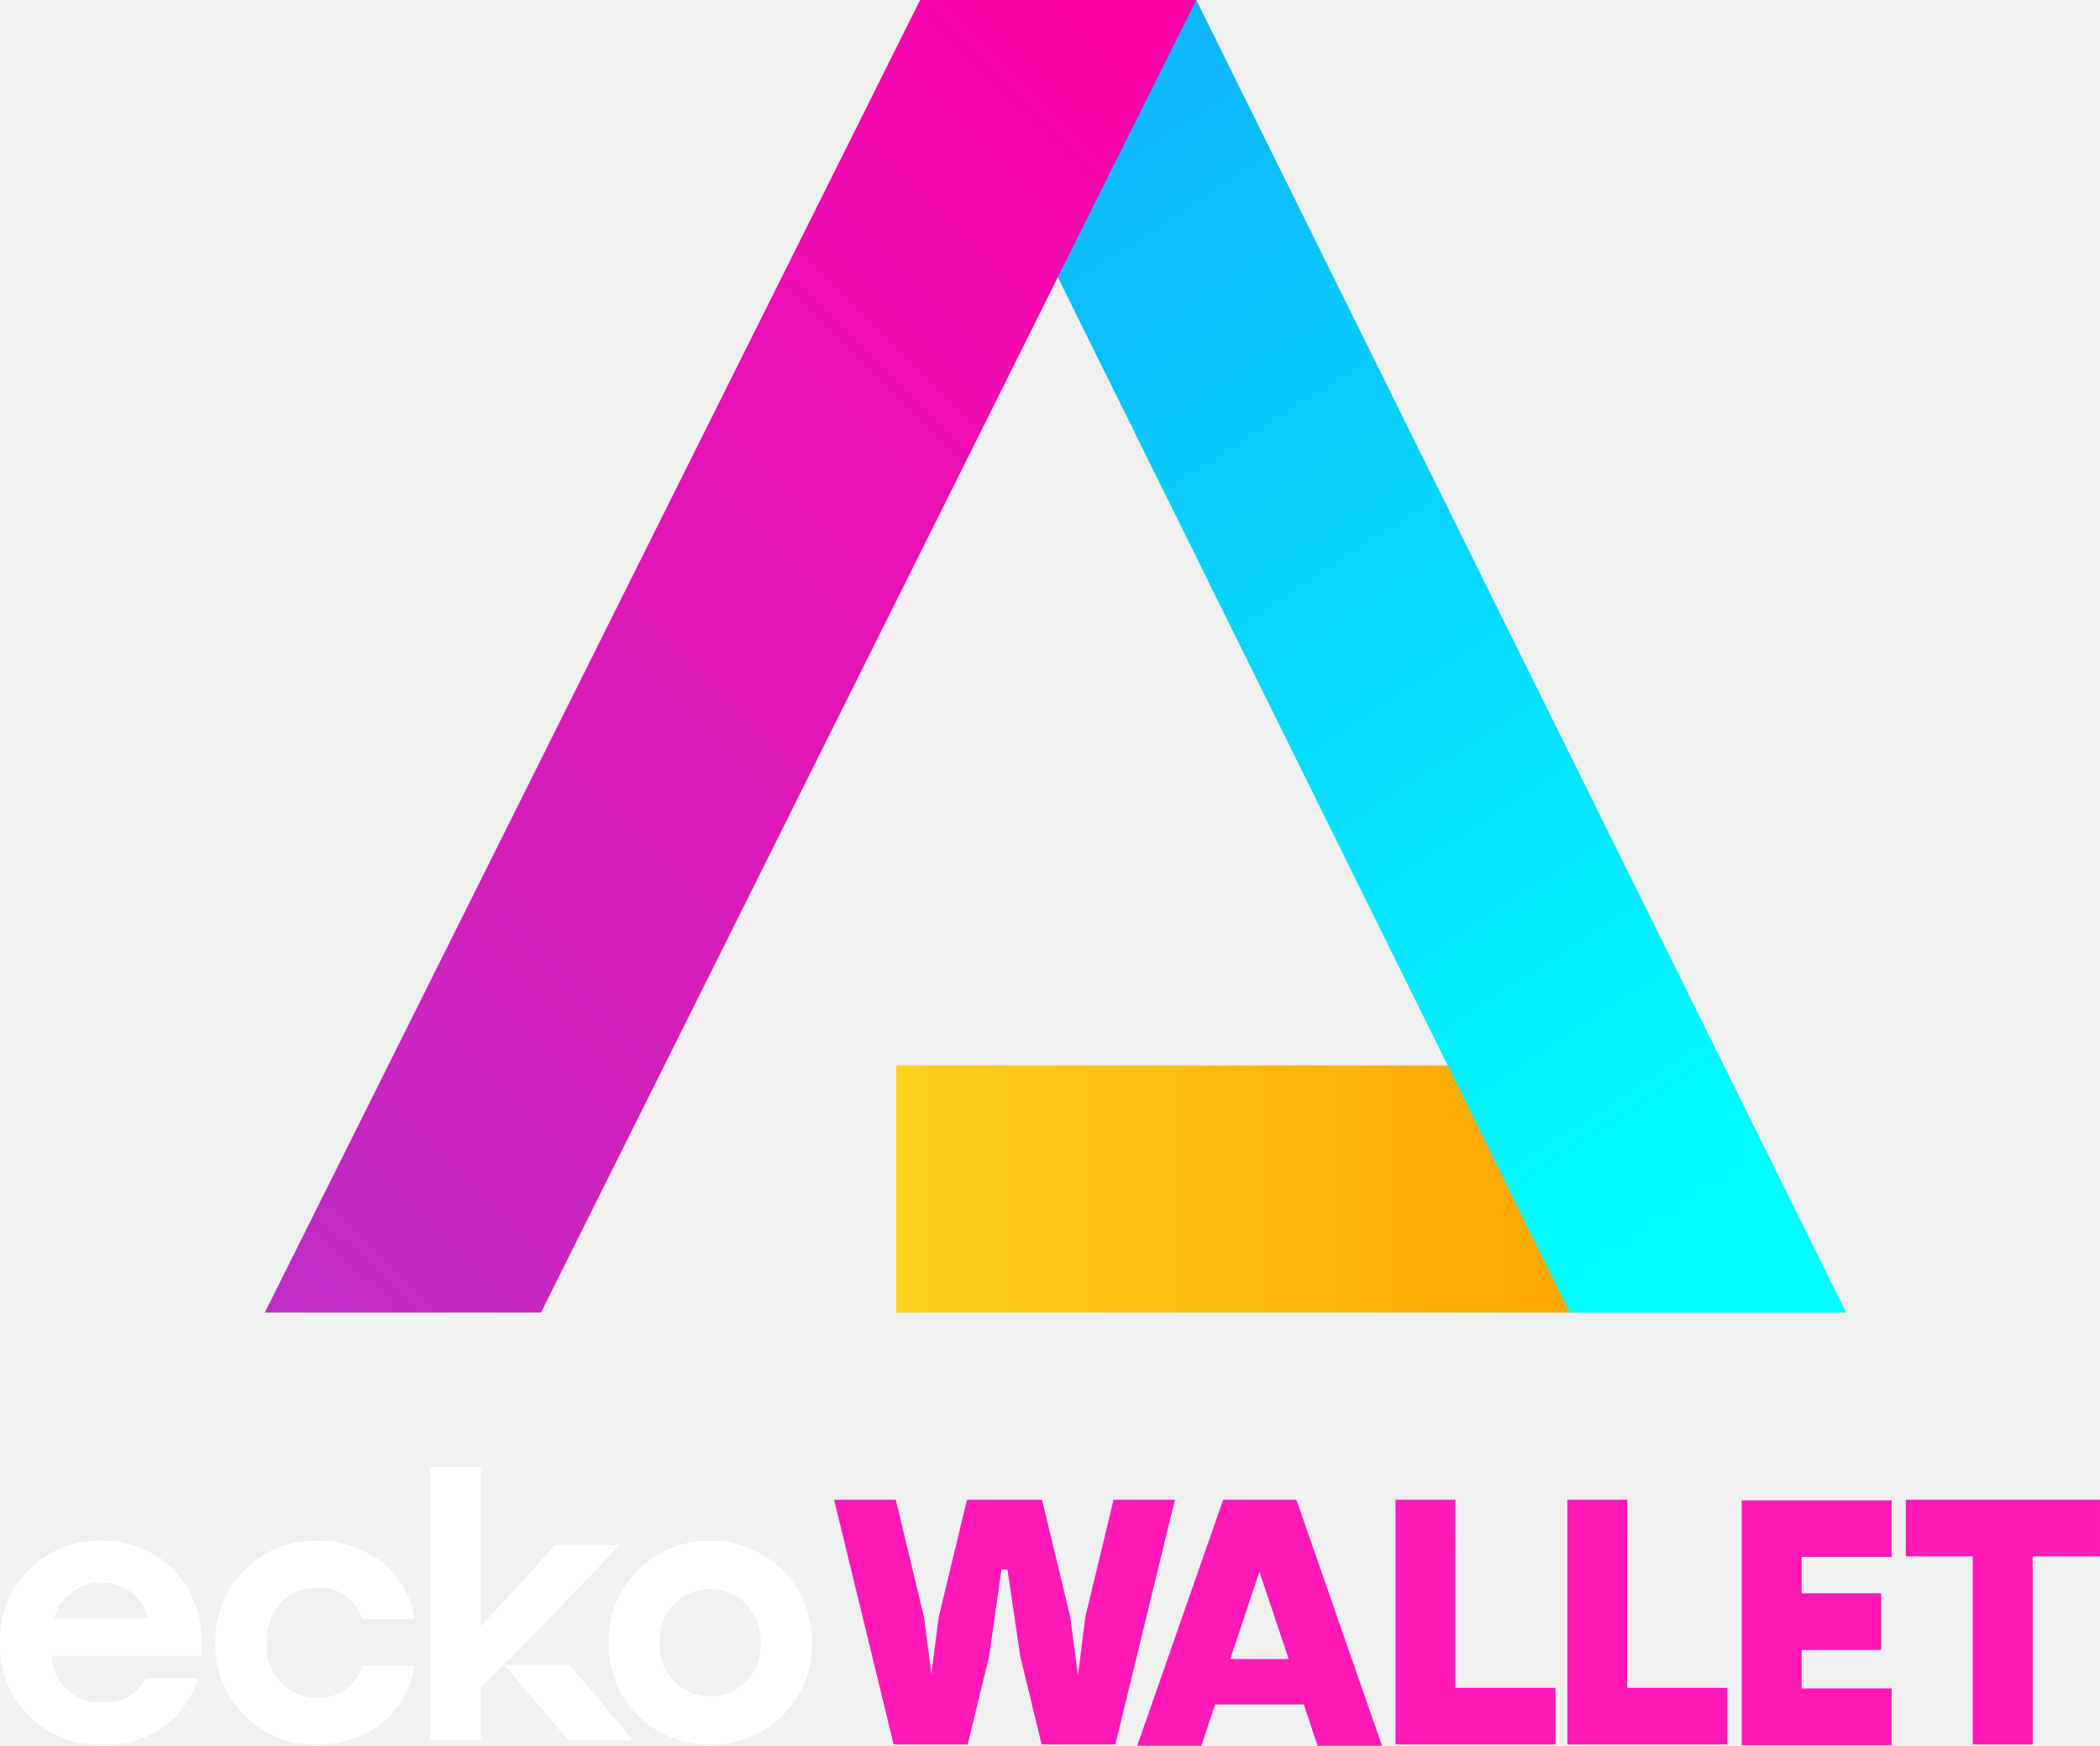
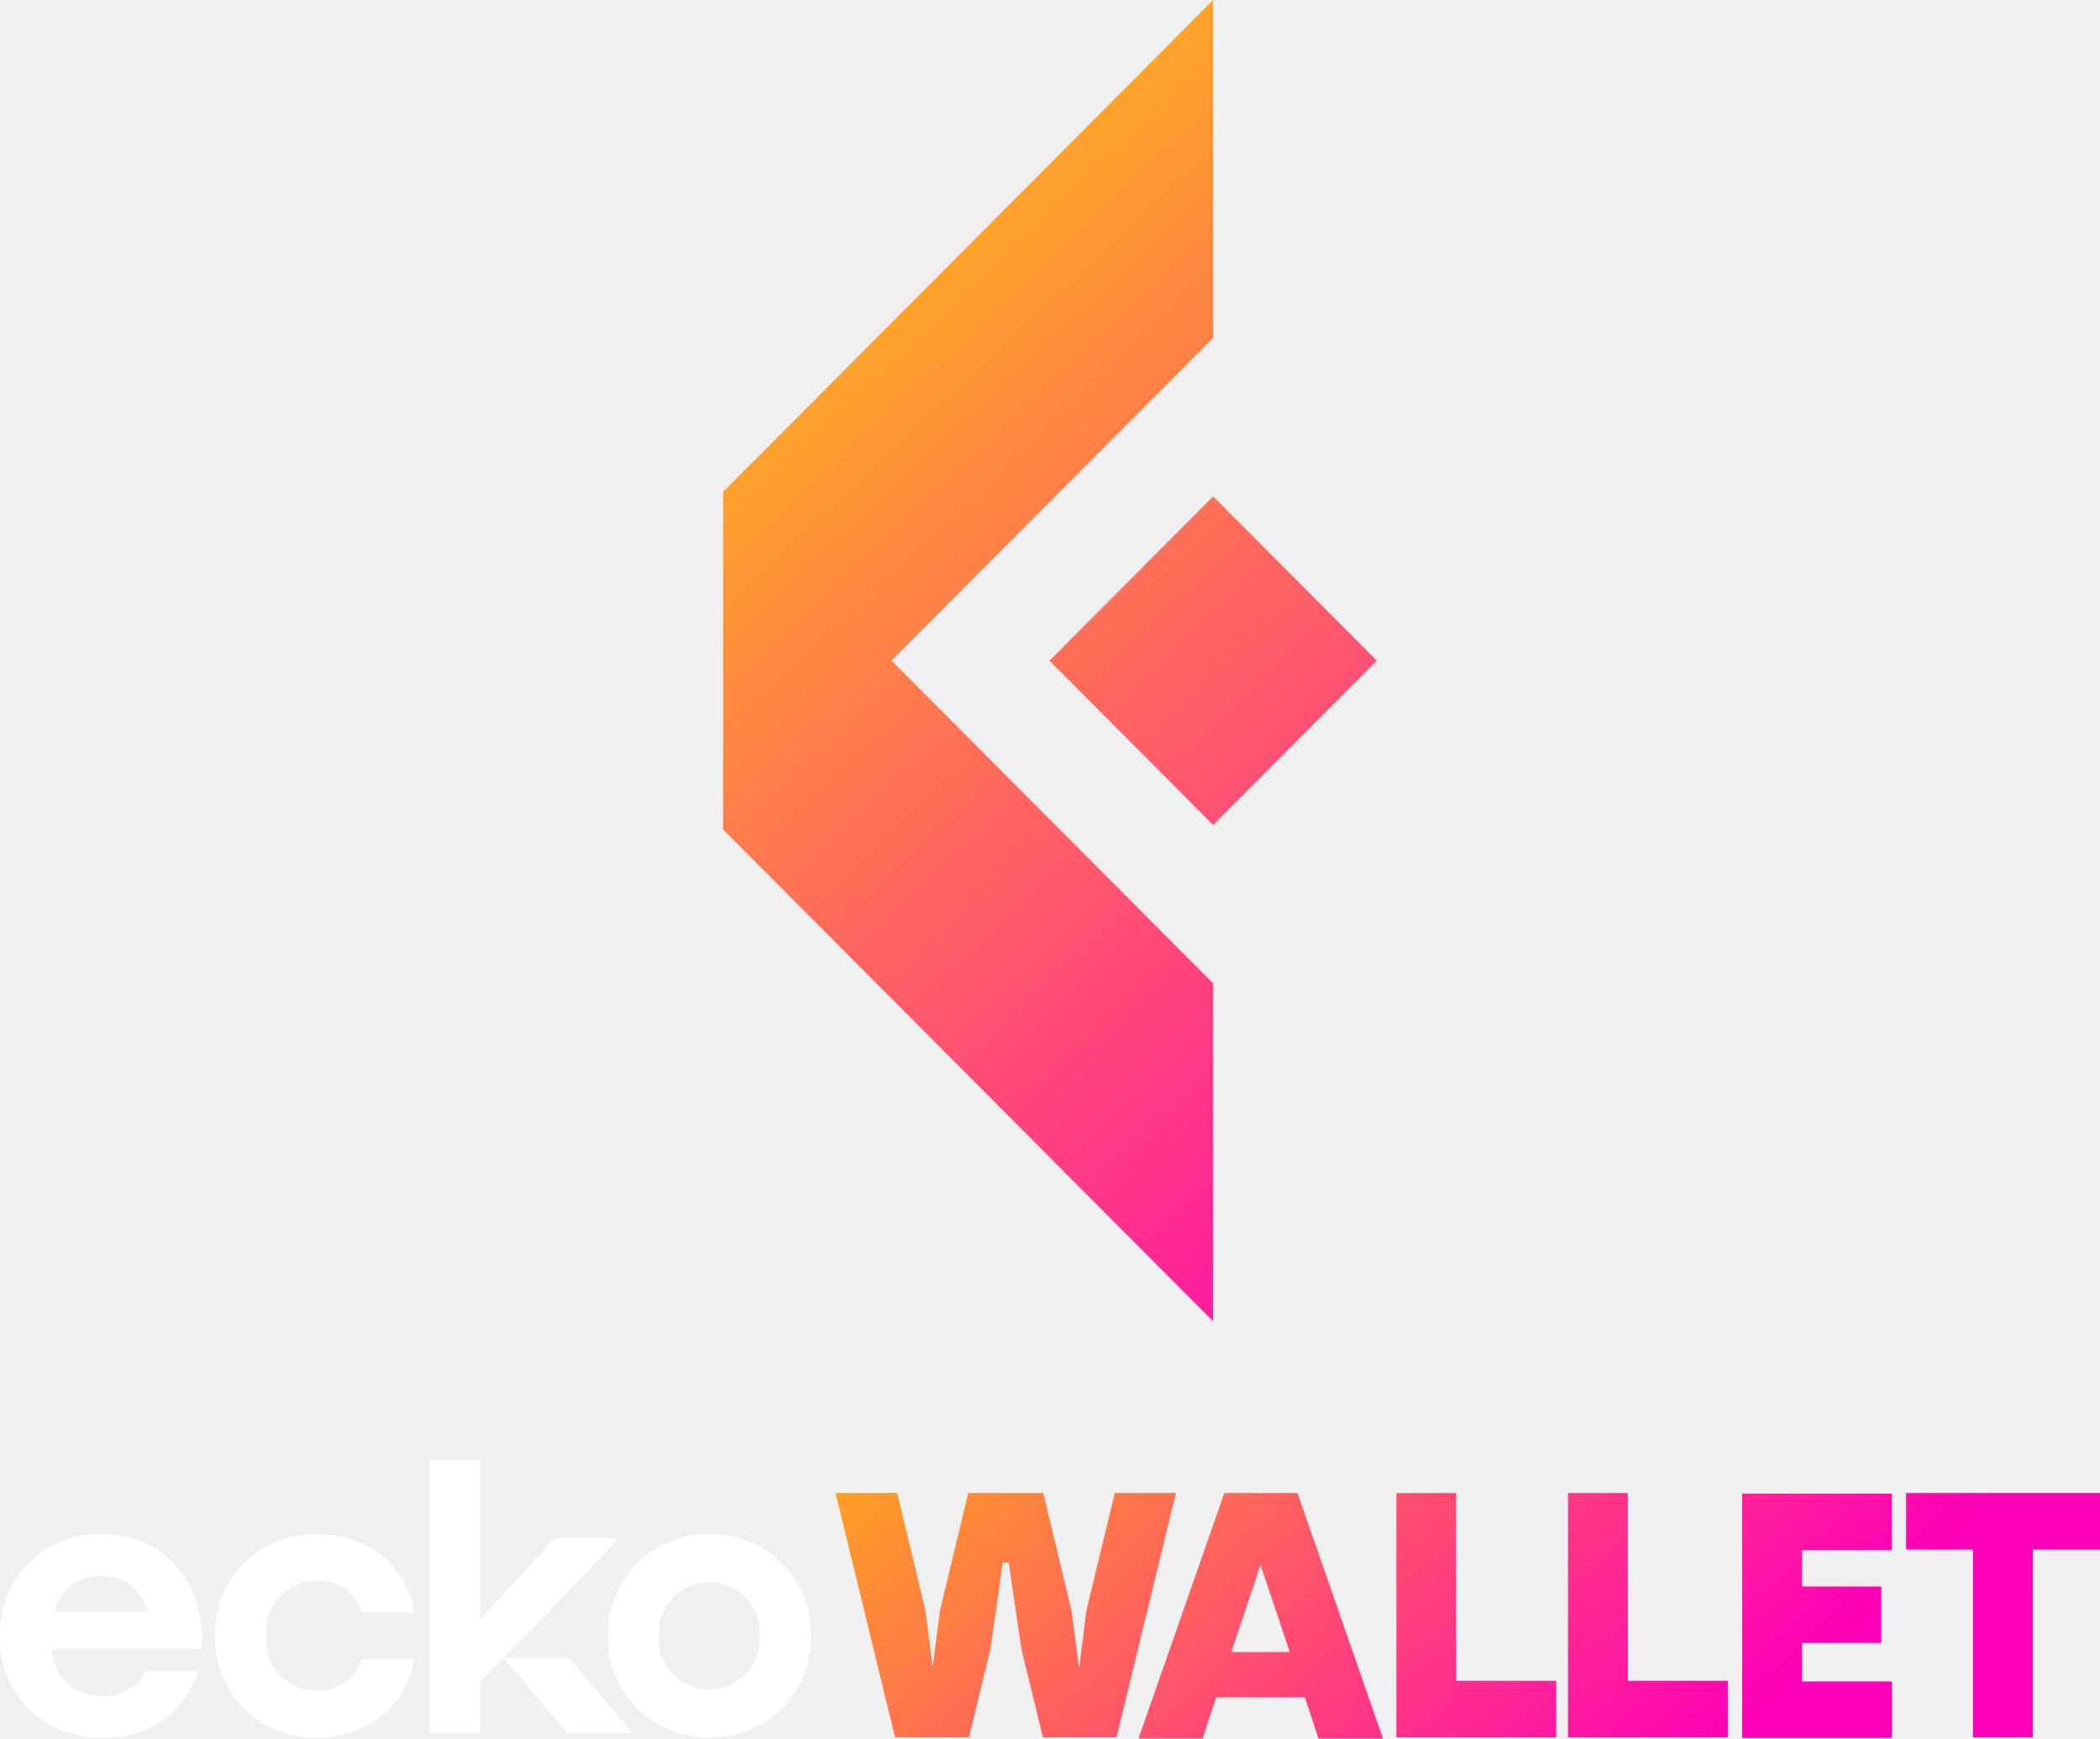
- <svg xmlns="http://www.w3.org/2000/svg" width="150.666" height="125.272" viewBox="0 0 150.666 125.272">
+ <svg xmlns="http://www.w3.org/2000/svg" width="151" height="125" viewBox="0 0 151 125">
  <defs>
-     <linearGradient id="linear-gradient-footer" x1="-0.044" y1="0.5" x2="1.021" y2="0.5" gradientUnits="objectBoundingBox">
-       <stop offset="0" stop-color="#ffd21e" />
-       <stop offset="1" stop-color="orange" />
+     <linearGradient id="linear-gradient-footer-logo" x1="0%" y1="0%" x2="100%" y2="100%" gradientTransform="rotate(20)" gradientUnits="objectBoundingBox">
+       <stop offset="0" stop-color="#ffd300" />
+       <stop offset="1" stop-color="#ff00b8" />
    </linearGradient>
-     <linearGradient id="linear-gradient-footer-2" x1="0.247" y1="-0.049" x2="0.724" y2="0.986" gradientUnits="objectBoundingBox">
-       <stop offset="0" stop-color="#0faffa" />
-       <stop offset="1" stop-color="aqua" />
-     </linearGradient>
-     <linearGradient id="linear-gradient-footer-3" x1="0.886" y1="-0.049" x2="-1.038" y2="2.689" gradientUnits="objectBoundingBox">
-       <stop offset="0" stop-color="#ff00a7" />
-       <stop offset="0.966" stop-color="#686bf0" />
+     <linearGradient id="linear-gradient-footer-logo-2" x1="-0.203" y1="-0.134" x2="0.9" y2="0.1" gradientUnits="objectBoundingBox">
+       <stop offset="0" stop-color="#ffc600" />
+       <stop offset="1" stop-color="#ff00b8" />
    </linearGradient>
  </defs>
-   <g id="eckoWALLET" transform="translate(-164.135 -92.941)">
-     <g id="Group_77302" data-name="Group 77302" transform="translate(-1446.811 1559.568)">
-       <path id="Path_73367" data-name="Path 73367" d="M1684.741-1356.424v-17.738h39.981l8.839,17.738Z" transform="translate(-9.491 -16.016)" fill="url(#linear-gradient-footer)" />
-       <path id="Path_73368" data-name="Path 73368" d="M1706.634-1466.627h-19.77l46.574,94.188h19.826Z" transform="translate(-9.859 0)" fill="url(#linear-gradient-footer-2)" />
-       <path id="Path_73369" data-name="Path 73369" d="M1696.775-1466.627l-9.925,19.874-37.091,74.312h-19.813l47.016-94.186Z" transform="translate(0 0)" fill="url(#linear-gradient-footer-3)" />
-     </g>
-     <g id="Group_77900" data-name="Group 77900" transform="translate(-177.725 1970.795)">
-       <g id="Group_77852" data-name="Group 77852" transform="translate(341.859 -1772.581)">
-         <g id="Group_77852-2" data-name="Group 77852" transform="translate(0 0)">
-           <path id="Path_74956" data-name="Path 74956" d="M-1089.706-567.962a7.084,7.084,0,0,0-7.31,7.333,7.063,7.063,0,0,0,7.386,7.284,6.763,6.763,0,0,0,6.851-4.763h-3.77a3.237,3.237,0,0,1-3.107,1.757,3.471,3.471,0,0,1-3.641-3.361h10.747C-1082.194-564.321-1085.071-567.962-1089.706-567.962Zm-3.414,5.578a3.4,3.4,0,0,1,3.388-2.574,3.262,3.262,0,0,1,3.311,2.574Z" transform="translate(1097.016 573.26)" fill="#fff" />
-           <path id="Path_74957" data-name="Path 74957" d="M-1004.161-556.706a3.581,3.581,0,0,1-3.593-3.948c-.025-2.317,1.4-3.947,3.618-3.947a3.156,3.156,0,0,1,3.233,2.267h3.744c-.535-3.566-3.565-5.628-6.977-5.628a7.122,7.122,0,0,0-7.31,7.308,7.116,7.116,0,0,0,7.284,7.31c3.361,0,6.443-1.962,7-5.653h-3.744A3.186,3.186,0,0,1-1004.161-556.706Z" transform="translate(1026.902 573.26)" fill="#fff" />
-           <path id="Path_74958" data-name="Path 74958" d="M-887.486-513.273h-4.662l-4.6-5.412h4.7Z" transform="translate(932.919 532.883)" fill="#fff" />
-           <path id="Path_74959" data-name="Path 74959" d="M-912.575-591.689l-6.392,6.672-2.435,2.429-1.131,1.129v3.777h-3.643v-19.61h3.643v11.435l5.323-5.832Z" transform="translate(957.034 597.292)" fill="#fff" />
-           <path id="Path_74960" data-name="Path 74960" d="M-847.983-567.962a7.176,7.176,0,0,0-7.283,7.308,7.161,7.161,0,0,0,7.283,7.31,7.153,7.153,0,0,0,7.31-7.31A7.182,7.182,0,0,0-847.983-567.962Zm0,11.155a3.6,3.6,0,0,1-3.616-3.847,3.61,3.61,0,0,1,3.616-3.846,3.612,3.612,0,0,1,3.618,3.846A3.6,3.6,0,0,1-847.983-556.807Z" transform="translate(898.931 573.26)" fill="#fff" />
-         </g>
-         <g id="Group_77896" data-name="Group 77896" transform="translate(59.842 2.348)">
-           <path id="Path_74985" data-name="Path 74985" d="M1683.912-662.13h4.4l-4.273,17.566h-5.285l-1.542-6.349-.911-6.2-.43-.025-.885,6.223-1.542,6.349h-5.31l-4.274-17.566h4.425l2.023,8.406.531,4.09.531-4.09,2.023-8.406h5.386l2.023,8.406.556,4.191.531-4.191Z" transform="translate(-1663.859 662.13)" fill="#ff1ab8" />
-           <path id="Path_74986" data-name="Path 74986" d="M1893.117-648.63h7.182v4.065h-11.48V-662.13h4.3Z" transform="translate(-1848.539 662.13)" fill="#ff1ab8" />
-           <path id="Path_74987" data-name="Path 74987" d="M1961.976-648.63h7.182v4.065h-11.48V-662.13h4.3Z" transform="translate(-1905.069 662.13)" fill="#ff1ab8" />
-           <path id="Path_74988" data-name="Path 74988" d="M2107.348-662.13v4.065h-4.83v13.5h-4.3v-13.5h-4.8v-4.065Z" transform="translate(-2016.525 662.13)" fill="#ff1ab8" />
-           <path id="Path_74989" data-name="Path 74989" d="M1798.375-644.478l-.985-2.959h-6.367l-.986,2.959h-4.6l6.165-17.652h5.255l6.14,17.652Zm-6.266-6.218h4.194l-2.1-6.269Z" transform="translate(-1763.686 662.13)" fill="#ff1ab8" />
-           <path id="Path_74990" data-name="Path 74990" d="M2038.293-657.825h-6.458v2.61h5.7v4.065h-5.7v2.76h6.458v4.065h-10.757V-661.89h10.757Z" transform="translate(-1962.415 661.933)" fill="#ff1ab8" />
-         </g>
+   <g id="Group_112678" data-name="Group 112678" transform="translate(-164.135 -92.388)">
+     <path id="Path_143464" data-name="Path 143464" d="M-1489.31,6504.585l-3.67-3.685-8.1-8.129,8.1-8.13,3.67-3.682,3.671,3.682,8.1,8.13-8.1,8.129Zm0,11.392v24.293l-35.233-35.358,12.107-12.144Zm-35.233-35.348v24.283l12.107-12.144,23.126-23.2V6445.27Z" transform="translate(1740.678 -6352.882)" fill="url(#linear-gradient-footer-logo)" />
+     <g id="Group_112655" data-name="Group 112655" transform="translate(164.135 197.388)">
+       <g id="Group_77852-2" data-name="Group 77852-2">
+         <path id="Path_74956" data-name="Path 74956" d="M3324.131-2397.064a7.087,7.087,0,0,0-7.317,7.333,7.066,7.066,0,0,0,7.393,7.285,6.77,6.77,0,0,0,6.858-4.763h-3.773a3.24,3.24,0,0,1-3.11,1.758,3.473,3.473,0,0,1-3.645-3.361h10.758C3331.65-2393.422,3328.77-2397.064,3324.131-2397.064Zm-3.417,5.578a3.4,3.4,0,0,1,3.392-2.574,3.264,3.264,0,0,1,3.314,2.574Z" transform="translate(-3316.813 2402.362)" fill="#fff" />
+         <path id="Path_74957" data-name="Path 74957" d="M3409.675-2385.808a3.582,3.582,0,0,1-3.6-3.948,3.572,3.572,0,0,1,3.621-3.947,3.159,3.159,0,0,1,3.237,2.267h3.748c-.535-3.566-3.569-5.628-6.985-5.628a7.125,7.125,0,0,0-7.317,7.308,7.121,7.121,0,0,0,7.292,7.31c3.365,0,6.449-1.962,7.01-5.654h-3.748A3.189,3.189,0,0,1,3409.675-2385.808Z" transform="translate(-3386.912 2402.362)" fill="#fff" />
+         <path id="Path_74958" data-name="Path 74958" d="M3526.353-2342.375h-4.667l-4.6-5.412h4.7Z" transform="translate(-3480.873 2361.985)" fill="#fff" />
+         <path id="Path_74959" data-name="Path 74959" d="M3501.268-2420.791l-6.4,6.672-2.437,2.429-1.132,1.129v3.777h-3.647v-19.61h3.647v11.435l5.329-5.832Z" transform="translate(-3456.765 2426.394)" fill="#fff" />
+         <path id="Path_74960" data-name="Path 74960" d="M3565.854-2397.064a7.18,7.18,0,0,0-7.29,7.308,7.164,7.164,0,0,0,7.29,7.31,7.156,7.156,0,0,0,7.317-7.31A7.185,7.185,0,0,0,3565.854-2397.064Zm0,11.155a3.6,3.6,0,0,1-3.62-3.847,3.612,3.612,0,0,1,3.62-3.846,3.614,3.614,0,0,1,3.622,3.846,3.6,3.6,0,0,1-3.622,3.847Z" transform="translate(-3514.853 2402.362)" fill="#fff" />
      </g>
+       <path id="Group_77896" data-name="Group 77896" d="M3669.2-2413.4h4.4l-4.278,17.565h-5.291l-1.543-6.349-.912-6.2-.43-.025-.886,6.223-1.544,6.349H3653.4l-4.278-17.565h4.429l2.025,8.406.531,4.09.532-4.09,2.025-8.406h5.391l2.025,8.406.557,4.19.531-4.19Zm24.55,13.5h7.189v4.065h-11.492V-2413.4h4.3Zm12.342,0h7.189v4.065h-11.492V-2413.4h4.3Zm33.951-13.5v4.065h-4.835v13.5h-4.3v-13.5h-4.809v-4.065Zm-56.191,17.652-.986-2.959h-6.374l-.986,2.959h-4.6l6.171-17.652h5.261l6.146,17.652Zm-6.272-6.219h4.2l-2.1-6.269Zm47.5-7.325h-6.465v2.61h5.7v4.065h-5.7v2.76h6.465v4.065h-10.768v-17.565h10.768Z" transform="translate(-3589.041 2415.744)" fill="url(#linear-gradient-footer-logo-2)" />
    </g>
  </g>
</svg>
